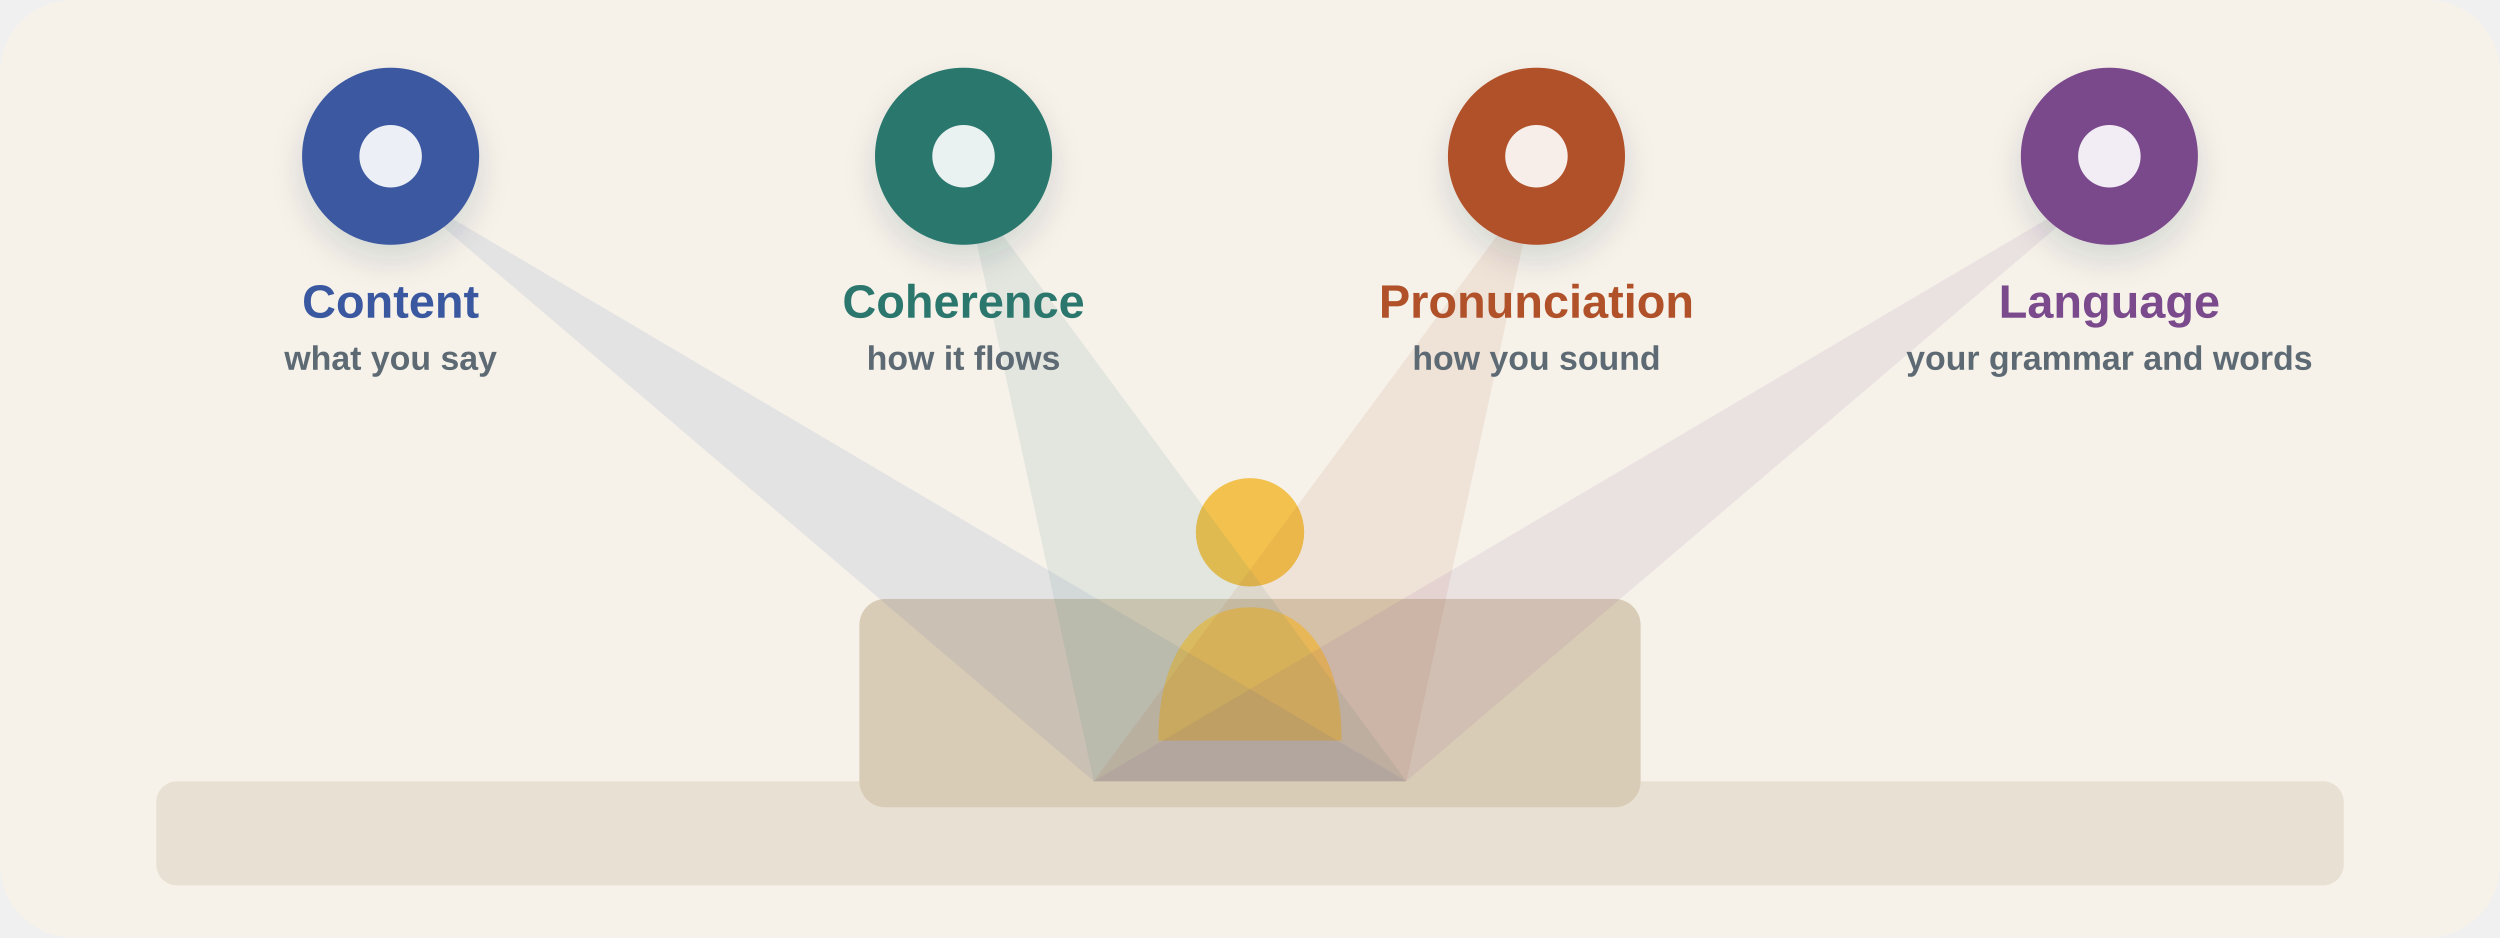
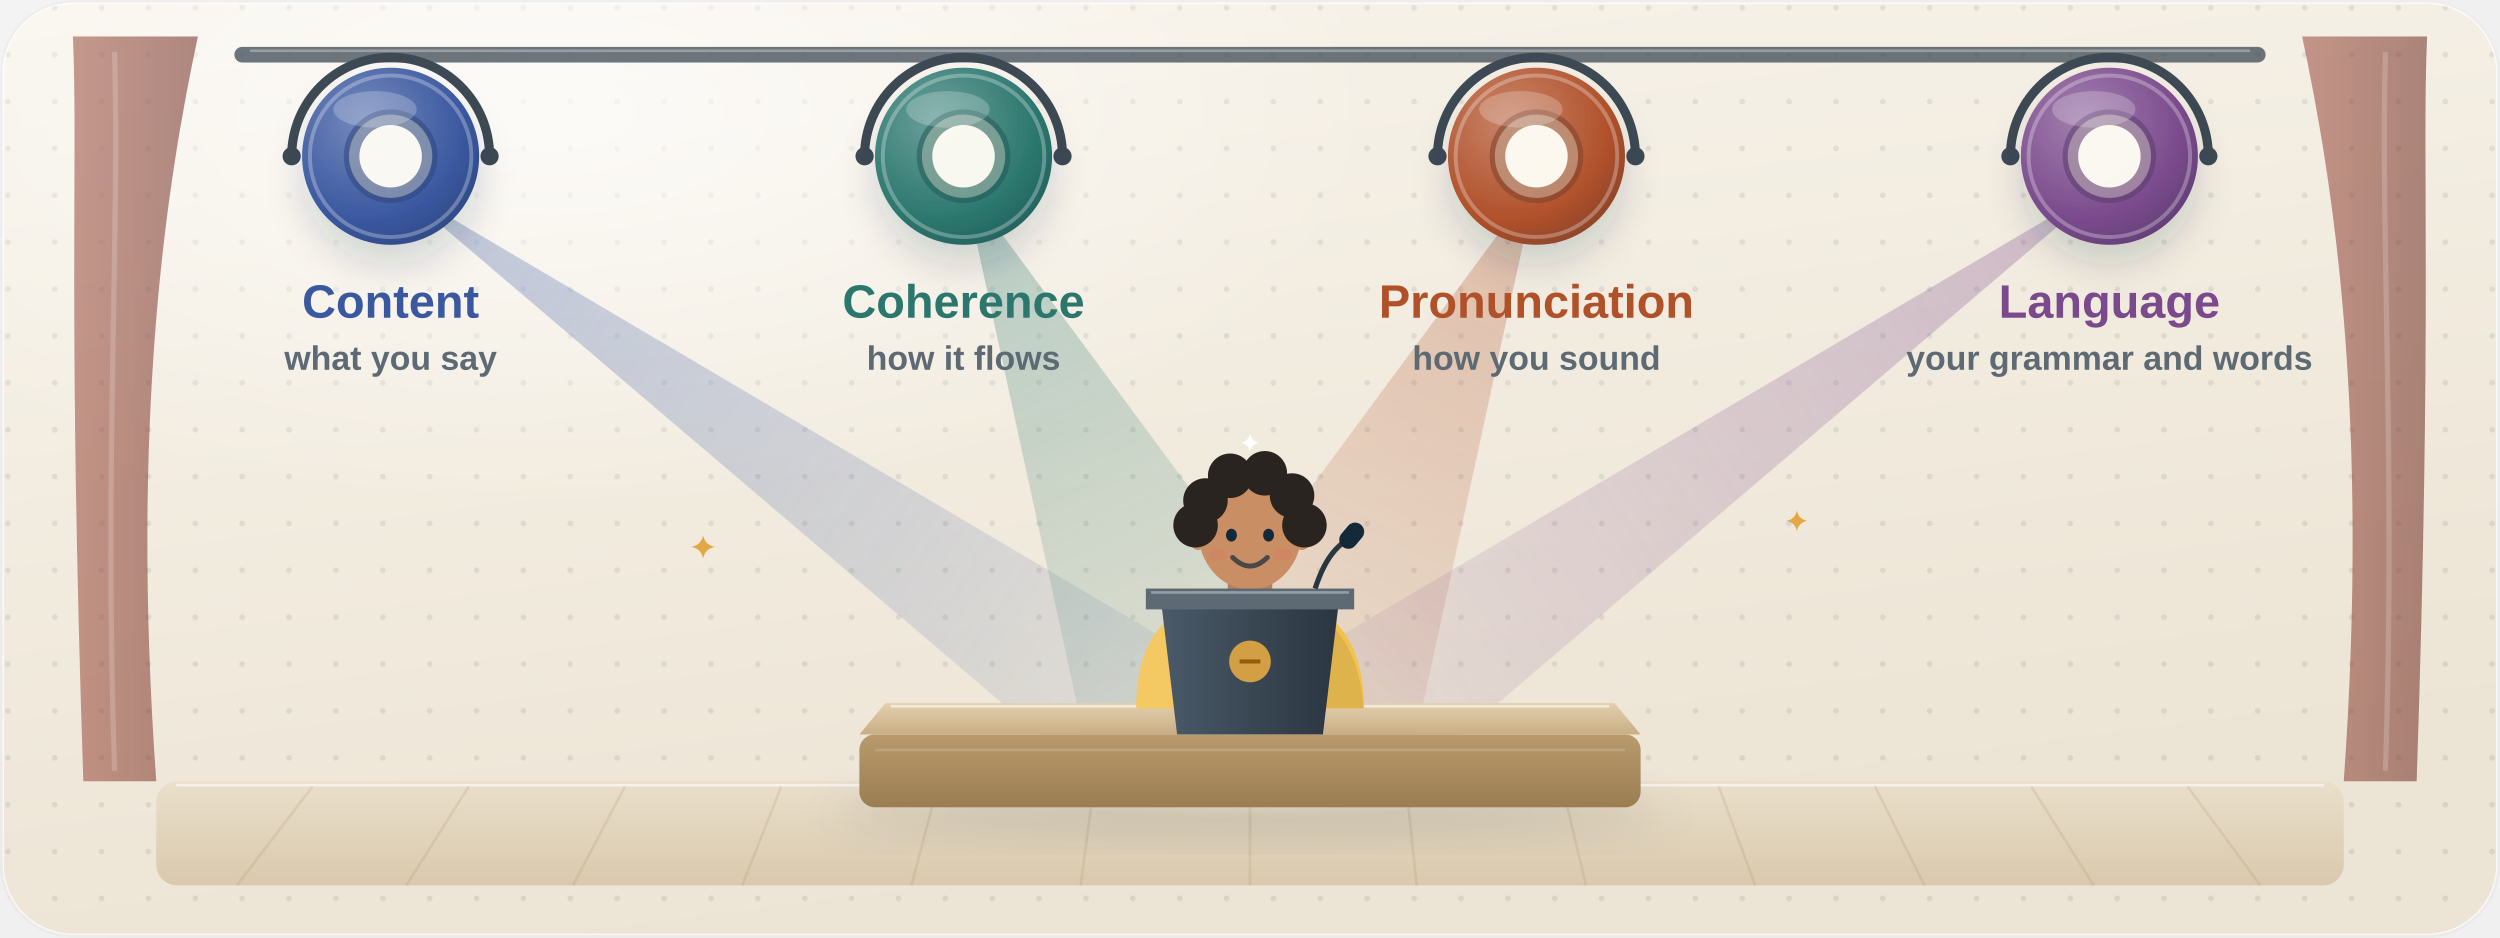
- <svg xmlns="http://www.w3.org/2000/svg" preserveAspectRatio="none" width="960" height="360" viewBox="0 0 960 360" role="img" aria-label="A presenter on a stage under four spotlights: content (what you say), coherence (how it flows), pronunciation (how you sound) and language (your grammar and words).">
-   <style>.rv { animation: rv .7s cubic-bezier(.2,.7,.2,1) both; } @keyframes rv { from { opacity: 0; transform: translateY(14px); } }
- .fl { animation: fl 5s ease-in-out infinite; transform-box: fill-box; transform-origin: center; } .fl2 { animation-delay: -1.7s; } .fl3 { animation-delay: -3.3s; }
- @keyframes fl { 0%, 100% { transform: translateY(0); } 50% { transform: translateY(-6px); } }
- .pu { animation: pu 2.4s ease-in-out infinite; transform-box: fill-box; transform-origin: center; } @keyframes pu { 0%, 100% { transform: scale(1); } 15% { transform: scale(1.1); } 30% { transform: scale(1); } }
- .dr { stroke-dasharray: 8 10; animation: dr 1.6s linear infinite; } @keyframes dr { to { stroke-dashoffset: -36; } }
- @media (prefers-reduced-motion: reduce) { * { animation: none !important; } .rv { opacity: 1 !important; } }</style>
+ <svg xmlns="http://www.w3.org/2000/svg" preserveAspectRatio="none" width="960" height="360" viewBox="0 0 960 360" role="img" aria-label="A presenter at a lectern on a stage under four spotlights: content (what you say), coherence (how it flows), pronunciation (how you sound) and language (your grammar and words).">
+   <style>.rv{animation:rv .7s cubic-bezier(.2,.7,.2,1) both}@keyframes rv{from{opacity:0;transform:translateY(12px)}}
+ .fl{animation:fl 6s ease-in-out infinite;transform-box:fill-box;transform-origin:center}.f2{animation-delay:-2s}.f3{animation-delay:-4s}
+ @keyframes fl{0%,100%{transform:translateY(0)}50%{transform:translateY(-4px)}}
+ .tw{animation:tw 3.2s ease-in-out infinite;transform-box:fill-box;transform-origin:center}.t2{animation-delay:-1.1s}.t3{animation-delay:-2.2s}
+ @keyframes tw{0%,100%{opacity:.35;transform:scale(.6)}50%{opacity:1;transform:scale(1.05)}}
+ .pu{animation:pu 3.2s ease-in-out infinite;transform-box:fill-box;transform-origin:center}@keyframes pu{0%,100%{transform:scale(1)}12%{transform:scale(1.07)}26%{transform:scale(1)}}
+ .ring{animation:ring 3.2s ease-out infinite;transform-box:fill-box;transform-origin:center}@keyframes ring{0%{opacity:.55;transform:scale(.85)}100%{opacity:0;transform:scale(1.45)}}
+ .bl{animation:bl 5s infinite;transform-box:fill-box;transform-origin:center}@keyframes bl{0%,94%,100%{transform:scaleY(1)}97%{transform:scaleY(.1)}}
+ .beam{animation:beam 4s ease-in-out infinite}@keyframes beam{50%{opacity:.6}}.glow{animation:glow 3s ease-in-out infinite}@keyframes glow{50%{opacity:.7}}@media (prefers-reduced-motion: reduce) { * { animation: none !important; } .rv { opacity: 1 !important; } }</style>
  <defs>
-     <filter id="sh" x="-30%" y="-30%" width="160%" height="170%">
-       <feDropShadow dx="0" dy="6" stdDeviation="6" flood-color="#14293a" flood-opacity=".14" />
+     <filter id="fc-sh" x="-20%" y="-20%" width="140%" height="160%">
+       <feDropShadow dx="0" dy="1.5" stdDeviation="1.2" flood-color="#14293a" flood-opacity=".14" />
+       <feDropShadow dx="0" dy="10" stdDeviation="11" flood-color="#14293a" flood-opacity=".11" />
    </filter>
+     <filter id="fc-sh2" x="-30%" y="-30%" width="160%" height="180%">
+       <feDropShadow dx="0" dy="2" stdDeviation="1.6" flood-color="#14293a" flood-opacity=".22" />
+       <feDropShadow dx="0" dy="8" stdDeviation="7" flood-color="#14293a" flood-opacity=".16" />
+     </filter>
+     <filter id="fc-blur" x="-50%" y="-50%" width="200%" height="200%">
+       <feGaussianBlur stdDeviation="8" />
+     </filter>
+     <linearGradient id="fc-bg" x1="0" y1="0" x2="0.35" y2="1">
+       <stop offset="0" stop-color="#f8f4ec" />
+       <stop offset="1" stop-color="#ece4d4" />
+     </linearGradient>
+     <radialGradient id="fc-glow" cx="0.5" cy="0.5" r="0.5">
+       <stop offset="0" stop-color="#ffffff" stop-opacity="0.9" />
+       <stop offset="1" stop-color="#ffffff" stop-opacity="0" />
+     </radialGradient>
+     <linearGradient id="fc-card" x1="0" y1="0" x2="0" y2="1">
+       <stop offset="0" stop-color="#ffffff" />
+       <stop offset="1" stop-color="#fbf8f2" />
+     </linearGradient>
+     <linearGradient id="fc-gloss" x1="0" y1="0" x2="0" y2="1">
+       <stop offset="0" stop-color="#ffffff" stop-opacity="0.55" />
+       <stop offset="0.5" stop-color="#ffffff" stop-opacity="0.08" />
+       <stop offset="1" stop-color="#ffffff" stop-opacity="0" />
+     </linearGradient>
+     <pattern id="fc-dots" width="18" height="18" patternUnits="userSpaceOnUse">
+       <circle cx="3" cy="3" r="1.1" fill="#14293a" opacity=".09" />
+     </pattern>
+     <radialGradient id="fc-l0" cx="0.35" cy="0.3" r="0.8">
+       <stop offset="0" stop-color="#758abc" />
+       <stop offset="0.7" stop-color="#3a58a0" />
+       <stop offset="1" stop-color="#2e4881" />
+     </radialGradient>
+     <linearGradient id="fc-b0" gradientUnits="userSpaceOnUse" x1="150" y1="70" x2="480" y2="300">
+       <stop offset="0" stop-color="#3a58a0" stop-opacity=".32" />
+       <stop offset="1" stop-color="#3a58a0" stop-opacity=".05" />
+     </linearGradient>
+     <radialGradient id="fc-l1" cx="0.35" cy="0.3" r="0.8">
+       <stop offset="0" stop-color="#6ba09a" />
+       <stop offset="0.7" stop-color="#2b776e" />
+       <stop offset="1" stop-color="#235f5c" />
+     </radialGradient>
+     <linearGradient id="fc-b1" gradientUnits="userSpaceOnUse" x1="370" y1="70" x2="480" y2="300">
+       <stop offset="0" stop-color="#2b776e" stop-opacity=".32" />
+       <stop offset="1" stop-color="#2b776e" stop-opacity=".05" />
+     </linearGradient>
+     <radialGradient id="fc-l2" cx="0.35" cy="0.3" r="0.8">
+       <stop offset="0" stop-color="#c8856a" />
+       <stop offset="0.7" stop-color="#b0512a" />
+       <stop offset="1" stop-color="#874328" />
+     </radialGradient>
+     <linearGradient id="fc-b2" gradientUnits="userSpaceOnUse" x1="590" y1="70" x2="480" y2="300">
+       <stop offset="0" stop-color="#b0512a" stop-opacity=".32" />
+       <stop offset="1" stop-color="#b0512a" stop-opacity=".05" />
+     </linearGradient>
+     <radialGradient id="fc-l3" cx="0.35" cy="0.3" r="0.8">
+       <stop offset="0" stop-color="#a280ae" />
+       <stop offset="0.7" stop-color="#7a4a8c" />
+       <stop offset="1" stop-color="#5e3e72" />
+     </radialGradient>
+     <linearGradient id="fc-b3" gradientUnits="userSpaceOnUse" x1="810" y1="70" x2="480" y2="300">
+       <stop offset="0" stop-color="#7a4a8c" stop-opacity=".32" />
+       <stop offset="1" stop-color="#7a4a8c" stop-opacity=".05" />
+     </linearGradient>
+     <linearGradient id="fc-floor" x1="0" y1="0" x2="0" y2="1">
+       <stop offset="0" stop-color="#eadfcb" />
+       <stop offset="1" stop-color="#d9c9ad" />
+     </linearGradient>
+     <linearGradient id="fc-stage" x1="0" y1="0" x2="0" y2="1">
+       <stop offset="0" stop-color="#e2cfae" />
+       <stop offset="1" stop-color="#c9ae84" />
+     </linearGradient>
+     <linearGradient id="fc-sfront" x1="0" y1="0" x2="0" y2="1">
+       <stop offset="0" stop-color="#b89a6c" />
+       <stop offset="1" stop-color="#9a7d52" />
+     </linearGradient>
+     <linearGradient id="fc-lect" x1="0" y1="0" x2="1" y2="0">
+       <stop offset="0" stop-color="#4a5a68" />
+       <stop offset="1" stop-color="#2a3640" />
+     </linearGradient>
+     <radialGradient id="fc-pool" cx="0.5" cy="0.5" r="0.5">
+       <stop offset="0" stop-color="#fff6d8" stop-opacity="0.95" />
+       <stop offset="1" stop-color="#fff6d8" stop-opacity="0" />
+     </radialGradient>
+     <linearGradient id="fc-cur" x1="0" y1="0" x2="1" y2="0">
+       <stop offset="0" stop-color="#9b4a3a" />
+       <stop offset="1" stop-color="#6e2c22" />
+     </linearGradient>
  </defs>
-   <rect width="960" height="360" rx="28" fill="#f6f2ea" />
-   <rect x="60" y="300" width="840" height="40" rx="8" fill="#e8e0d2" />
-   <rect x="330" y="230" width="300" height="80" rx="10" fill="#d9ccb6" />
-   <g transform="translate(480 230) scale(1.6)">
-     <circle cy="-16" r="13" fill="#f2c14e" />
-     <path d="M-22 34c0-22 10-32 22-32s22 10 22 32z" fill="#f2c14e" opacity=".85" />
-   </g>
+   <rect width="960" height="360" rx="28" fill="url(#fc-bg)" />
+   <rect width="960" height="360" rx="28" fill="url(#fc-dots)" />
+   <ellipse cx="211.2" cy="43.2" rx="326.4" ry="151.2" fill="url(#fc-glow)" opacity=".75" />
+   <rect x=".75" y=".75" width="958.5" height="358.5" rx="27.25" fill="none" stroke="#ffffff" stroke-opacity=".8" stroke-width="1.5" />
+   <rect x=".5" y=".5" width="959" height="359" rx="27.5" fill="none" stroke="#14293a" stroke-opacity=".07" />
+   <rect x="90" y="18" width="780" height="6" rx="3" fill="#3d4a54" opacity=".75" />
+   <path d="M96 19.5H864" stroke="#fff" stroke-opacity=".3" />
+   <rect x="60" y="300" width="840" height="40" rx="8" fill="url(#fc-floor)" />
+   <path d="M68 301.5H892" stroke="#fff" stroke-opacity=".6" stroke-linecap="round" />
+   <path d="M120 302L91 340" stroke="#a38a62" stroke-opacity=".18" />
+   <path d="M180 302L156 340" stroke="#a38a62" stroke-opacity=".18" />
+   <path d="M240 302L220 340" stroke="#a38a62" stroke-opacity=".18" />
+   <path d="M300 302L285 340" stroke="#a38a62" stroke-opacity=".18" />
+   <path d="M360 302L350 340" stroke="#a38a62" stroke-opacity=".18" />
+   <path d="M420 302L415 340" stroke="#a38a62" stroke-opacity=".18" />
+   <path d="M480 302L480 340" stroke="#a38a62" stroke-opacity=".18" />
+   <path d="M540 302L544 340" stroke="#a38a62" stroke-opacity=".18" />
+   <path d="M600 302L609 340" stroke="#a38a62" stroke-opacity=".18" />
+   <path d="M660 302L674 340" stroke="#a38a62" stroke-opacity=".18" />
+   <path d="M720 302L739 340" stroke="#a38a62" stroke-opacity=".18" />
+   <path d="M780 302L804 340" stroke="#a38a62" stroke-opacity=".18" />
+   <path d="M840 302L868 340" stroke="#a38a62" stroke-opacity=".18" />
  <g class="rv" style="animation-delay:0.0s">
-     <path d="M150 70L420 300H540z" fill="#3a58a0" opacity=".10" />
-     <g class="pu">
-       <circle cx="150" cy="60" r="34" fill="#3a58a0" filter="url(#sh)" />
-       <circle cx="150" cy="60" r="12" fill="#fff" opacity=".9" />
+     <path class="beam" style="animation-delay:-0.0s" d="M150 70L420 300H540z" fill="url(#fc-b0)" />
+   </g>
+   <g class="rv" style="animation-delay:0.2s">
+     <path class="beam" style="animation-delay:-0.9s" d="M370 70L420 300H540z" fill="url(#fc-b1)" />
+   </g>
+   <g class="rv" style="animation-delay:0.4s">
+     <path class="beam" style="animation-delay:-1.8s" d="M590 70L420 300H540z" fill="url(#fc-b2)" />
+   </g>
+   <g class="rv" style="animation-delay:0.6s">
+     <path class="beam" style="animation-delay:-2.7s" d="M810 70L420 300H540z" fill="url(#fc-b3)" />
+   </g>
+   <ellipse cx="480" cy="300" rx="110" ry="14" fill="url(#fc-pool)" />
+   <path d="M330 252h300l0 0v58H330z" fill="url(#fc-sfront)" opacity="0" />
+   <ellipse cx="480" cy="312" rx="160" ry="8" fill="#14293a" opacity=".16" filter="url(#fc-blur)" />
+   <rect x="330" y="282" width="300" height="28" rx="6" fill="url(#fc-sfront)" />
+   <path d="M340 270H620L630 282H330Z" fill="url(#fc-stage)" />
+   <path d="M342 271.2H618" stroke="#fff" stroke-opacity=".6" />
+   <path d="M336 288H624" stroke="#fff" stroke-opacity=".15" />
+   <g class="fl">
+     <g transform="translate(480 272) scale(0.95)">
+       <path d="M-46 0C-46-30-32-46 0-46S46-30 46 0Z" fill="#f2c14e" />
+       <path d="M-46 0C-46-30-32-46 0-46c-10 6-22 22-24 46Z" fill="#fff" opacity=".12" />
+       <path d="M16-44C34-38 44-24 46 0H30C30-18 26-32 16-44Z" fill="#b89744" opacity=".35" />
+       <path d="M-9-52h18v10c0 6-18 6-18 0Z" fill="#b2805c" />
+       <ellipse cx="0" cy="-72" rx="21" ry="24" fill="#c98e64" />
+       <ellipse cx="-21" cy="-70" rx="4" ry="6" fill="#c98e64" />
+       <ellipse cx="21" cy="-70" rx="4" ry="6" fill="#c98e64" />
+       <circle cx="-18" cy="-84" r="9" fill="#2a2420" />
+       <circle cx="-8" cy="-94" r="9" fill="#2a2420" />
+       <circle cx="6" cy="-95" r="9" fill="#2a2420" />
+       <circle cx="17" cy="-86" r="9" fill="#2a2420" />
+       <circle cx="-22" cy="-74" r="9" fill="#2a2420" />
+       <circle cx="22" cy="-74" r="9" fill="#2a2420" />
+       <g class="bl">
+         <ellipse cx="-7.5" cy="-70" rx="2.2" ry="2.6" fill="#14293a" />
+         <ellipse cx="7.5" cy="-70" rx="2.2" ry="2.6" fill="#14293a" />
+       </g>
+       <path d="M-7-61q7 7 14 0" stroke="#14293a" stroke-width="2" fill="none" stroke-linecap="round" opacity=".7" />
+       <ellipse cx="-13" cy="-62" rx="4" ry="2.4" fill="#e46a5a" opacity=".18" />
+       <ellipse cx="13" cy="-62" rx="4" ry="2.4" fill="#e46a5a" opacity=".18" />
+       <path d="M30-30C44-44 52-56 50-70" stroke="#c98e64" stroke-width="9" fill="none" stroke-linecap="round" opacity="0" />
+     </g>
+   </g>
+   <path d="M446 232h68l-6 50h-56z" fill="url(#fc-lect)" />
+   <path d="M440 226h80v8h-80z" fill="#5d6a74" />
+   <path d="M442 227.5h76" stroke="#fff" stroke-opacity=".35" />
+   <rect x="472" y="246" width="16" height="16" rx="8" fill="#e3a843" opacity=".9" />
+   <path d="M476 254h8" stroke="#985c0e" stroke-width="1.6" />
+   <path d="M505 226c4-12 8-16 14-20" stroke="#2a3640" stroke-width="2" fill="none" />
+   <rect x="516" y="200" width="7" height="11" rx="3.5" fill="#14293a" transform="rotate(40 519 205)" />
+   <path d="M28 14C30 60 26 120 32 300H60C50 160 64 70 76 14Z" fill="url(#fc-cur)" opacity=".55" />
+   <path d="M44 20C46 90 40 180 44 296" stroke="#fff" stroke-opacity=".18" stroke-width="2" fill="none" />
+   <path d="M932 14C930 60 934 120 928 300H900C910 160 896 70 884 14Z" fill="url(#fc-cur)" opacity=".55" />
+   <path d="M916 20C914 90 920 180 916 296" stroke="#fff" stroke-opacity=".18" stroke-width="2" fill="none" />
+   <g class="rv" style="animation-delay:0.0s">
+     <path d="M112 60A38 38 0 0 1 188 60" stroke="#3d4a54" stroke-width="3.5" fill="none" stroke-linecap="round" />
+     <circle cx="112" cy="60" r="3.5" fill="#3d4a54" />
+     <circle cx="188" cy="60" r="3.5" fill="#3d4a54" />
+     <g class="pu" style="animation-delay:-0.0s">
+       <circle cx="150" cy="60" r="34" fill="url(#fc-l0)" filter="url(#fc-sh2)" />
+       <circle cx="150" cy="60" r="31" fill="none" stroke="#fff" stroke-opacity=".28" stroke-width="1.5" />
+       <circle cx="150" cy="60" r="18" fill="#2c457b" opacity=".55" />
+       <circle class="glow" cx="150" cy="60" r="12" fill="#fff" opacity=".95" />
+       <circle cx="150" cy="60" r="16" fill="#fff8e1" opacity=".35" />
+       <ellipse cx="144" cy="42" rx="16" ry="7" fill="#fff" opacity=".22" />
    </g>
    <text x="150" y="122" font-family="'Helvetica Neue', Arial, sans-serif" font-weight="800" font-size="18" fill="#3a58a0" text-anchor="middle">Content</text>
    <text x="150" y="142" font-family="'Helvetica Neue', Arial, sans-serif" font-weight="600" font-size="13" fill="#5d6a74" text-anchor="middle">what you say</text>
  </g>
  <g class="rv" style="animation-delay:0.2s">
-     <path d="M370 70L420 300H540z" fill="#2b776e" opacity=".10" />
-     <g class="pu">
-       <circle cx="370" cy="60" r="34" fill="#2b776e" filter="url(#sh)" />
-       <circle cx="370" cy="60" r="12" fill="#fff" opacity=".9" />
+     <path d="M332 60A38 38 0 0 1 408 60" stroke="#3d4a54" stroke-width="3.5" fill="none" stroke-linecap="round" />
+     <circle cx="332" cy="60" r="3.5" fill="#3d4a54" />
+     <circle cx="408" cy="60" r="3.5" fill="#3d4a54" />
+     <g class="pu" style="animation-delay:-0.8s">
+       <circle cx="370" cy="60" r="34" fill="url(#fc-l1)" filter="url(#fc-sh2)" />
+       <circle cx="370" cy="60" r="31" fill="none" stroke="#fff" stroke-opacity=".28" stroke-width="1.5" />
+       <circle cx="370" cy="60" r="18" fill="#215a58" opacity=".55" />
+       <circle class="glow" cx="370" cy="60" r="12" fill="#fff" opacity=".95" />
+       <circle cx="370" cy="60" r="16" fill="#fff8e1" opacity=".35" />
+       <ellipse cx="364" cy="42" rx="16" ry="7" fill="#fff" opacity=".22" />
    </g>
    <text x="370" y="122" font-family="'Helvetica Neue', Arial, sans-serif" font-weight="800" font-size="18" fill="#2b776e" text-anchor="middle">Coherence</text>
    <text x="370" y="142" font-family="'Helvetica Neue', Arial, sans-serif" font-weight="600" font-size="13" fill="#5d6a74" text-anchor="middle">how it flows</text>
  </g>
  <g class="rv" style="animation-delay:0.4s">
-     <path d="M590 70L420 300H540z" fill="#b0512a" opacity=".10" />
-     <g class="pu">
-       <circle cx="590" cy="60" r="34" fill="#b0512a" filter="url(#sh)" />
-       <circle cx="590" cy="60" r="12" fill="#fff" opacity=".9" />
+     <path d="M552 60A38 38 0 0 1 628 60" stroke="#3d4a54" stroke-width="3.5" fill="none" stroke-linecap="round" />
+     <circle cx="552" cy="60" r="3.5" fill="#3d4a54" />
+     <circle cx="628" cy="60" r="3.5" fill="#3d4a54" />
+     <g class="pu" style="animation-delay:-1.6s">
+       <circle cx="590" cy="60" r="34" fill="url(#fc-l2)" filter="url(#fc-sh2)" />
+       <circle cx="590" cy="60" r="31" fill="none" stroke="#fff" stroke-opacity=".28" stroke-width="1.5" />
+       <circle cx="590" cy="60" r="18" fill="#7e4028" opacity=".55" />
+       <circle class="glow" cx="590" cy="60" r="12" fill="#fff" opacity=".95" />
+       <circle cx="590" cy="60" r="16" fill="#fff8e1" opacity=".35" />
+       <ellipse cx="584" cy="42" rx="16" ry="7" fill="#fff" opacity=".22" />
    </g>
    <text x="590" y="122" font-family="'Helvetica Neue', Arial, sans-serif" font-weight="800" font-size="18" fill="#b0512a" text-anchor="middle">Pronunciation</text>
    <text x="590" y="142" font-family="'Helvetica Neue', Arial, sans-serif" font-weight="600" font-size="13" fill="#5d6a74" text-anchor="middle">how you sound</text>
  </g>
  <g class="rv" style="animation-delay:0.6s">
-     <path d="M810 70L420 300H540z" fill="#7a4a8c" opacity=".10" />
-     <g class="pu">
-       <circle cx="810" cy="60" r="34" fill="#7a4a8c" filter="url(#sh)" />
-       <circle cx="810" cy="60" r="12" fill="#fff" opacity=".9" />
+     <path d="M772 60A38 38 0 0 1 848 60" stroke="#3d4a54" stroke-width="3.5" fill="none" stroke-linecap="round" />
+     <circle cx="772" cy="60" r="3.5" fill="#3d4a54" />
+     <circle cx="848" cy="60" r="3.5" fill="#3d4a54" />
+     <g class="pu" style="animation-delay:-2.4s">
+       <circle cx="810" cy="60" r="34" fill="url(#fc-l3)" filter="url(#fc-sh2)" />
+       <circle cx="810" cy="60" r="31" fill="none" stroke="#fff" stroke-opacity=".28" stroke-width="1.5" />
+       <circle cx="810" cy="60" r="18" fill="#593b6d" opacity=".55" />
+       <circle class="glow" cx="810" cy="60" r="12" fill="#fff" opacity=".95" />
+       <circle cx="810" cy="60" r="16" fill="#fff8e1" opacity=".35" />
+       <ellipse cx="804" cy="42" rx="16" ry="7" fill="#fff" opacity=".22" />
    </g>
    <text x="810" y="122" font-family="'Helvetica Neue', Arial, sans-serif" font-weight="800" font-size="18" fill="#7a4a8c" text-anchor="middle">Language</text>
    <text x="810" y="142" font-family="'Helvetica Neue', Arial, sans-serif" font-weight="600" font-size="13" fill="#5d6a74" text-anchor="middle">your grammar and words</text>
  </g>
+   <g transform="translate(270 210)">
+     <path class="tw" d="M0 -4.5Q0.72 -0.72 4.5 0Q0.72 0.72 0 4.5Q-0.72 0.72 -4.5 0Q-0.72 -0.72 0 -4.5Z" fill="#e3a843" opacity="1" />
+   </g>
+   <g transform="translate(690 200)">
+     <path class="tw t2" d="M0 -4Q0.64 -0.64 4 0Q0.64 0.64 0 4Q-0.64 0.64 -4 0Q-0.64 -0.64 0 -4Z" fill="#e3a843" opacity="1" />
+   </g>
+   <g transform="translate(480 170)">
+     <path class="tw t3" d="M0 -3.5Q0.56 -0.56 3.5 0Q0.56 0.56 0 3.5Q-0.56 0.56 -3.5 0Q-0.56 -0.56 0 -3.5Z" fill="#fff" opacity="1" />
+   </g>
</svg>
